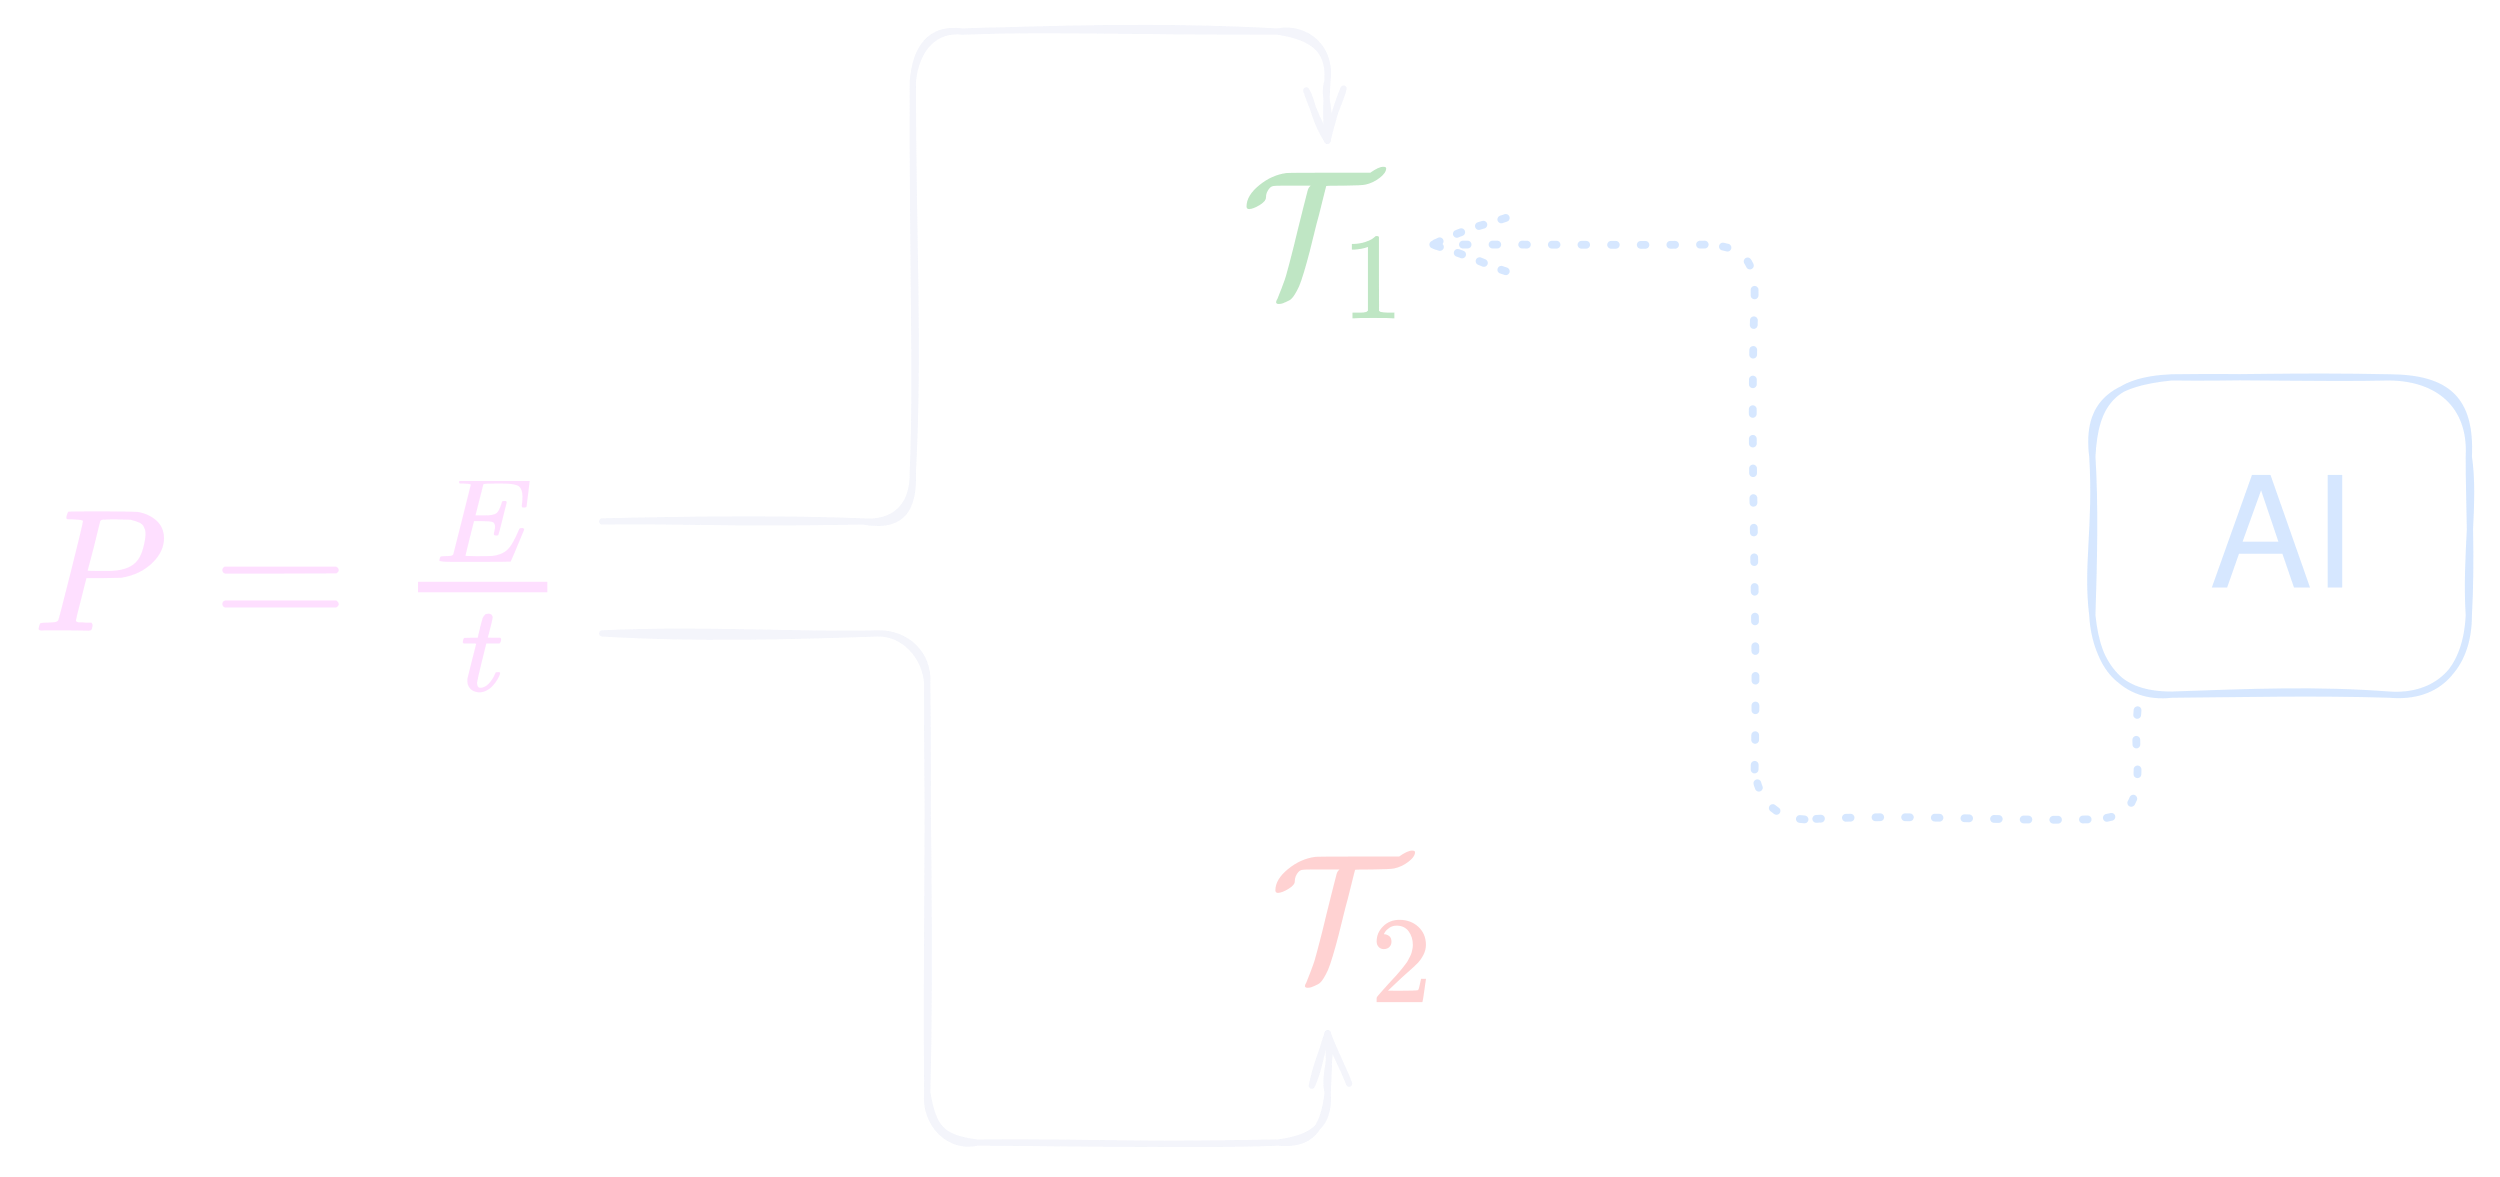
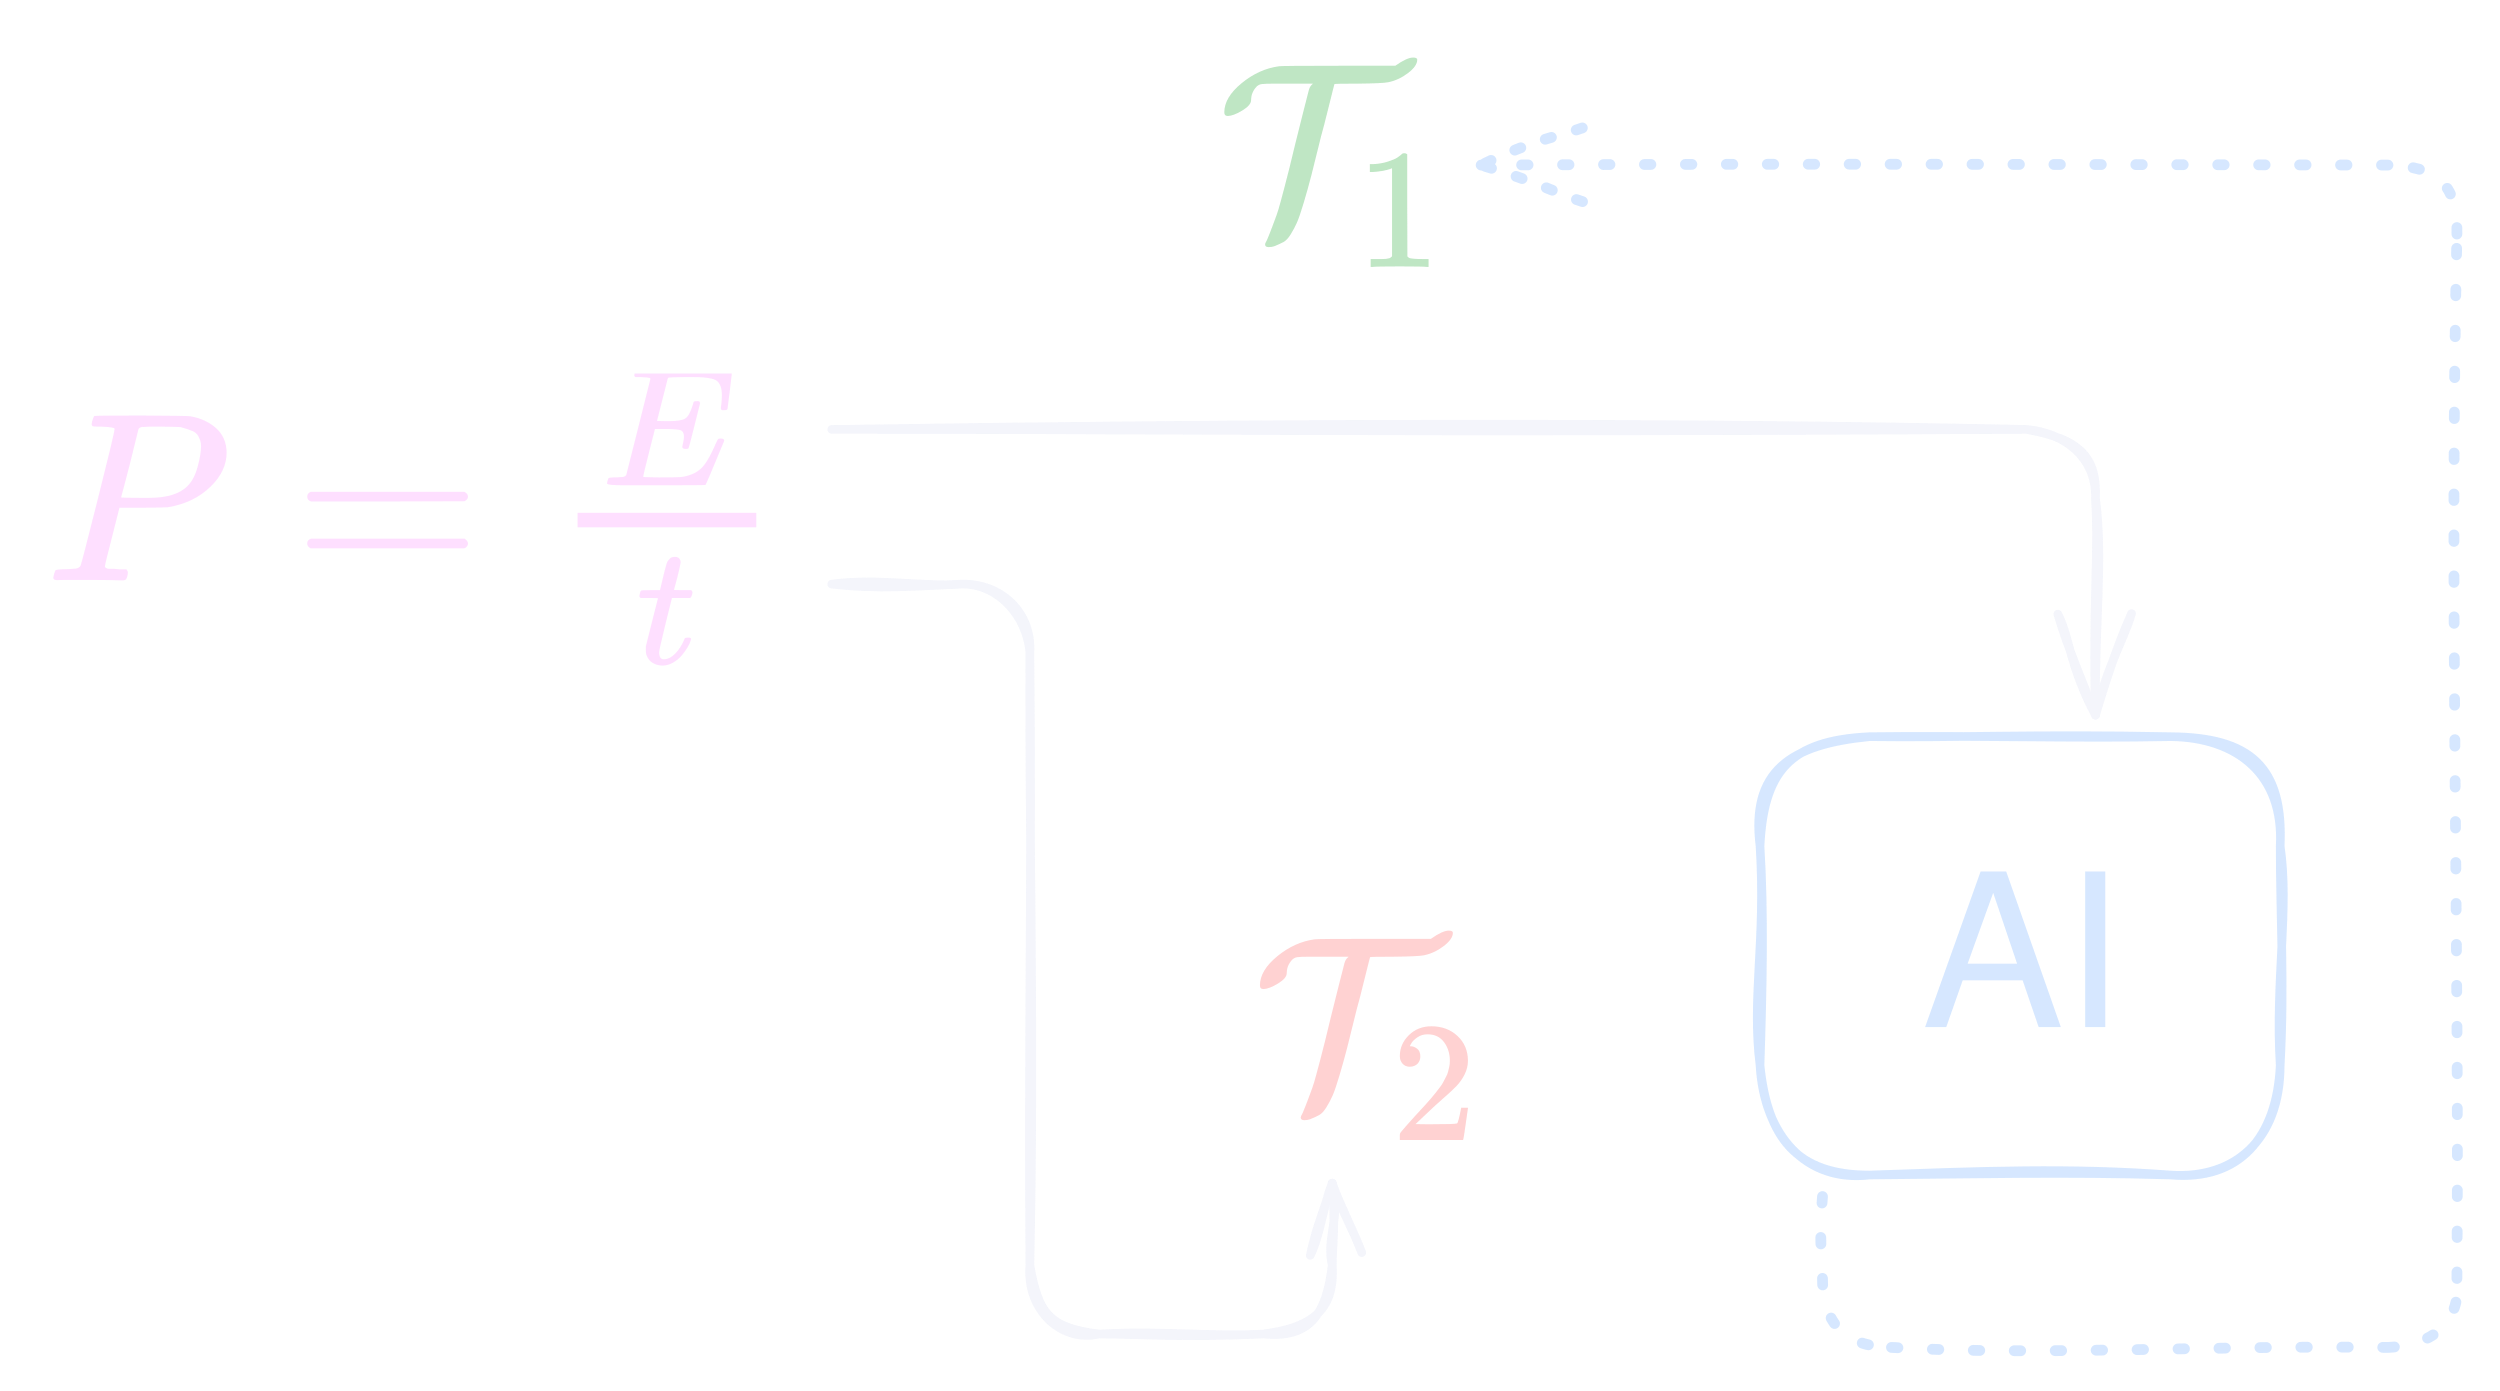
- <svg xmlns="http://www.w3.org/2000/svg" xmlns:xlink="http://www.w3.org/1999/xlink" version="1.1" viewBox="0 0 801.379 377.045" width="801.379" height="377.045" filter="invert(93%) hue-rotate(180deg)">
+ <svg xmlns="http://www.w3.org/2000/svg" xmlns:xlink="http://www.w3.org/1999/xlink" version="1.1" viewBox="0 0 580.014 322.608" width="580.014" height="322.608" filter="invert(93%) hue-rotate(180deg)">
  <defs>
    <style class="style-fonts">
      
    </style>
  </defs>
-   <g transform="translate(10 154.178) rotate(0 89.0194 35.65197)">
+   <g transform="translate(10 86.6609) rotate(0 88.98333 35.64167)">
    <svg version="1.1" viewBox="0 0 177.967 71.283" width="177.967" height="71.283">
      <g font-family="Helvetica, Segoe UI Emoji" font-size="49.521px" color="#9c36b5">
        <svg style="vertical-align: -0.798ex;" width="6.934ex" height="2.777ex" role="img" focusable="false" viewBox="-8.554 -8.554 213.557 85.54" x="0.5" y="-1">
          <defs>
-             <path id="MJX-114-TEX-I-1D443" d="M287 628Q287 635 230 637Q206 637 199 638T192 648Q192 649 194 659Q200 679 203 681T397 683Q587 682 600 680Q664 669 707 631T751 530Q751 453 685 389Q616 321 507 303Q500 302 402 301H307L277 182Q247 66 247 59Q247 55 248 54T255 50T272 48T305 46H336Q342 37 342 35Q342 19 335 5Q330 0 319 0Q316 0 282 1T182 2Q120 2 87 2T51 1Q33 1 33 11Q33 13 36 25Q40 41 44 43T67 46Q94 46 127 49Q141 52 146 61Q149 65 218 339T287 628ZM645 554Q645 567 643 575T634 597T609 619T560 635Q553 636 480 637Q463 637 445 637T416 636T404 636Q391 635 386 627Q384 621 367 550T332 412T314 344Q314 342 395 342H407H430Q542 342 590 392Q617 419 631 471T645 554Z" />
-             <path id="MJX-114-TEX-N-3D" d="M56 347Q56 360 70 367H707Q722 359 722 347Q722 336 708 328L390 327H72Q56 332 56 347ZM56 153Q56 168 72 173H708Q722 163 722 153Q722 140 707 133H70Q56 140 56 153Z" />
-             <path id="MJX-114-TEX-I-1D438" d="M492 213Q472 213 472 226Q472 230 477 250T482 285Q482 316 461 323T364 330H312Q311 328 277 192T243 52Q243 48 254 48T334 46Q428 46 458 48T518 61Q567 77 599 117T670 248Q680 270 683 272Q690 274 698 274Q718 274 718 261Q613 7 608 2Q605 0 322 0H133Q31 0 31 11Q31 13 34 25Q38 41 42 43T65 46Q92 46 125 49Q139 52 144 61Q146 66 215 342T285 622Q285 629 281 629Q273 632 228 634H197Q191 640 191 642T193 659Q197 676 203 680H757Q764 676 764 669Q764 664 751 557T737 447Q735 440 717 440H705Q698 445 698 453L701 476Q704 500 704 528Q704 558 697 578T678 609T643 625T596 632T532 634H485Q397 633 392 631Q388 629 386 622Q385 619 355 499T324 377Q347 376 372 376H398Q464 376 489 391T534 472Q538 488 540 490T557 493Q562 493 565 493T570 492T572 491T574 487T577 483L544 351Q511 218 508 216Q505 213 492 213Z" />
-             <path id="MJX-114-TEX-I-1D461" d="M26 385Q19 392 19 395Q19 399 22 411T27 425Q29 430 36 430T87 431H140L159 511Q162 522 166 540T173 566T179 586T187 603T197 615T211 624T229 626Q247 625 254 615T261 596Q261 589 252 549T232 470L222 433Q222 431 272 431H323Q330 424 330 420Q330 398 317 385H210L174 240Q135 80 135 68Q135 26 162 26Q197 26 230 60T283 144Q285 150 288 151T303 153H307Q322 153 322 145Q322 142 319 133Q314 117 301 95T267 48T216 6T155 -11Q125 -11 98 4T59 56Q57 64 57 83V101L92 241Q127 382 128 383Q128 385 77 385H26Z" />
+             <path id="MJX-110-TEX-I-1D443" d="M287 628Q287 635 230 637Q206 637 199 638T192 648Q192 649 194 659Q200 679 203 681T397 683Q587 682 600 680Q664 669 707 631T751 530Q751 453 685 389Q616 321 507 303Q500 302 402 301H307L277 182Q247 66 247 59Q247 55 248 54T255 50T272 48T305 46H336Q342 37 342 35Q342 19 335 5Q330 0 319 0Q316 0 282 1T182 2Q120 2 87 2T51 1Q33 1 33 11Q33 13 36 25Q40 41 44 43T67 46Q94 46 127 49Q141 52 146 61Q149 65 218 339T287 628ZM645 554Q645 567 643 575T634 597T609 619T560 635Q553 636 480 637Q463 637 445 637T416 636T404 636Q391 635 386 627Q384 621 367 550T332 412T314 344Q314 342 395 342H407H430Q542 342 590 392Q617 419 631 471T645 554Z" />
+             <path id="MJX-110-TEX-N-3D" d="M56 347Q56 360 70 367H707Q722 359 722 347Q722 336 708 328L390 327H72Q56 332 56 347ZM56 153Q56 168 72 173H708Q722 163 722 153Q722 140 707 133H70Q56 140 56 153Z" />
+             <path id="MJX-110-TEX-I-1D438" d="M492 213Q472 213 472 226Q472 230 477 250T482 285Q482 316 461 323T364 330H312Q311 328 277 192T243 52Q243 48 254 48T334 46Q428 46 458 48T518 61Q567 77 599 117T670 248Q680 270 683 272Q690 274 698 274Q718 274 718 261Q613 7 608 2Q605 0 322 0H133Q31 0 31 11Q31 13 34 25Q38 41 42 43T65 46Q92 46 125 49Q139 52 144 61Q146 66 215 342T285 622Q285 629 281 629Q273 632 228 634H197Q191 640 191 642T193 659Q197 676 203 680H757Q764 676 764 669Q764 664 751 557T737 447Q735 440 717 440H705Q698 445 698 453L701 476Q704 500 704 528Q704 558 697 578T678 609T643 625T596 632T532 634H485Q397 633 392 631Q388 629 386 622Q385 619 355 499T324 377Q347 376 372 376H398Q464 376 489 391T534 472Q538 488 540 490T557 493Q562 493 565 493T570 492T572 491T574 487T577 483L544 351Q511 218 508 216Q505 213 492 213Z" />
+             <path id="MJX-110-TEX-I-1D461" d="M26 385Q19 392 19 395Q19 399 22 411T27 425Q29 430 36 430T87 431H140L159 511Q162 522 166 540T173 566T179 586T187 603T197 615T211 624T229 626Q247 625 254 615T261 596Q261 589 252 549T232 470L222 433Q222 431 272 431H323Q330 424 330 420Q330 398 317 385H210L174 240Q135 80 135 68Q135 26 162 26Q197 26 230 60T283 144Q285 150 288 151T303 153H307Q322 153 322 145Q322 142 319 133Q314 117 301 95T267 48T216 6T155 -11Q125 -11 98 4T59 56Q57 64 57 83V101L92 241Q127 382 128 383Q128 385 77 385H26Z" />
          </defs>
          <g stroke="currentColor" fill="currentColor" stroke-width="0" transform="translate(-8.554 52.403) scale(0.06968069) scale(1,-1)">
            <g data-mml-node="math">
              <g data-mml-node="mi">
-                 <use data-c="1D443" xlink:href="#MJX-114-TEX-I-1D443" />
+                 <use data-c="1D443" xlink:href="#MJX-110-TEX-I-1D443" />
              </g>
              <g data-mml-node="mo" transform="translate(1028.8,0)">
-                 <use data-c="3D" xlink:href="#MJX-114-TEX-N-3D" />
+                 <use data-c="3D" xlink:href="#MJX-110-TEX-N-3D" />
              </g>
              <g data-mml-node="mfrac" transform="translate(2084.6,0)">
                <g data-mml-node="mi" transform="translate(220,394) scale(0.707)">
-                   <use data-c="1D438" xlink:href="#MJX-114-TEX-I-1D438" />
+                   <use data-c="1D438" xlink:href="#MJX-110-TEX-I-1D438" />
                </g>
                <g data-mml-node="mi" transform="translate(362.5,-345) scale(0.707)">
-                   <use data-c="1D461" xlink:href="#MJX-114-TEX-I-1D461" />
+                   <use data-c="1D461" xlink:href="#MJX-110-TEX-I-1D461" />
                </g>
                <rect width="740.2" height="60" x="120" y="220" />
              </g>
            </g>
          </g>
        </svg>
      </g>
    </svg>
  </g>
  <g stroke-linecap="round">
-     <g transform="translate(193.0388 167.1519) rotate(0 116.2316 -78.52109)">
-       <path d="M0 0 C20.87 -0.4, 38.86 0.78, 83.57 0 M0 0 C29.45 -0.7, 59.98 -0.95, 83.57 0 M83.57 0 C92.64 0.79, 99.88 -3.93, 99.57 -16 M83.57 0 C96.3 2.24, 100.02 -3.94, 99.57 -16 M99.57 -16 C101.68 -55.17, 99.54 -92.57, 99.57 -141.04 M99.57 -16 C100.85 -46.53, 99.39 -79.72, 99.57 -141.04 M99.57 -141.04 C100.73 -151.98, 106.87 -158.02, 115.57 -157.04 M99.57 -141.04 C100.41 -151.41, 104.77 -158.49, 115.57 -157.04 M115.57 -157.04 C143.63 -157.78, 176.44 -159.19, 216.46 -157.04 M115.57 -157.04 C141.21 -158.1, 166.63 -156.96, 216.46 -157.04 M216.46 -157.04 C228.85 -155.13, 233.2 -150.46, 232.46 -141.04 M216.46 -157.04 C225.57 -158.81, 233.96 -151.92, 232.46 -141.04 M232.46 -141.04 C230.83 -135.47, 234.04 -133.4, 232.46 -122.04 M232.46 -141.04 C232.13 -135.29, 231.85 -130.52, 232.46 -122.04" stroke="#1f2a54" stroke-width="2" fill="none" />
+     <g transform="translate(192.9667 99.63101) rotate(0 146.5936 33.1404)">
+       <path d="M0 0 C67.47 -0.07, 132.71 0.84, 277.19 0 M0 0 C99.12 -1.54, 199.08 -1.73, 277.19 0 M277.19 0 C286.26 0.79, 293.5 6.74, 293.19 16 M277.19 0 C289.92 2.24, 293.64 6.72, 293.19 16 M293.19 16 C295.09 29.8, 292.96 45.36, 293.19 66.28 M293.19 16 C293.98 29.54, 292.51 40.42, 293.19 66.28" stroke="#1f2a54" stroke-width="2" fill="none" />
    </g>
-     <g transform="translate(193.0388 167.1519) rotate(0 116.2316 -78.52109)">
-       <path d="M225.68 -138.17 C227.87 -134.73, 227.59 -129.81, 232.46 -122.04 M225.68 -138.17 C227.5 -132.55, 230.39 -126.97, 232.46 -122.04" stroke="#1f2a54" stroke-width="2" fill="none" />
+     <g transform="translate(192.9667 99.63101) rotate(0 146.5936 33.1404)">
+       <path d="M284.46 42.85 C287.19 47.99, 287.1 54.82, 293.19 66.28 M284.46 42.85 C286.86 51.07, 290.51 59.23, 293.19 66.28" stroke="#1f2a54" stroke-width="2" fill="none" />
    </g>
-     <g transform="translate(193.0388 167.1519) rotate(0 116.2316 -78.52109)">
-       <path d="M237.63 -138.76 C236.94 -135.2, 233.77 -130.13, 232.46 -122.04 M237.63 -138.76 C235.16 -132.85, 233.76 -127.06, 232.46 -122.04" stroke="#1f2a54" stroke-width="2" fill="none" />
+     <g transform="translate(192.9667 99.63101) rotate(0 146.5936 33.1404)">
+       <path d="M301.56 42.72 C300.16 47.86, 295.94 54.73, 293.19 66.28 M301.56 42.72 C297.82 51.1, 295.33 59.31, 293.19 66.28" stroke="#1f2a54" stroke-width="2" fill="none" />
    </g>
  </g>
  <mask />
-   <g transform="translate(397.175 50.10968) rotate(0 28.5039 28.47442)">
+   <g transform="translate(281.6401 10) rotate(0 28.5 28.47442)">
    <svg version="1.1" viewBox="0 0 57 56.949" width="57" height="56.949">
      <g font-family="Helvetica, Segoe UI Emoji" font-size="49.521px" color="#2f9e44">
        <svg style="vertical-align: -0.339ex;" width="2.221ex" height="1.962ex" role="img" focusable="false" viewBox="-6.834 -6.834 77.372 68.339" x="0.5" y="3.35">
          <defs>
            <path id="MJX-111-TEX-C-54" d="M49 475Q34 475 34 490Q34 552 106 611T261 681Q272 683 507 683H742Q790 717 816 717Q833 717 833 708Q833 682 795 653T714 615Q691 610 588 609Q490 609 490 607L483 580Q476 554 462 496T435 392Q410 289 395 231T363 116T335 34T309 -15T279 -47T242 -64Q231 -68 218 -68Q203 -68 203 -57Q203 -52 211 -38Q224 -7 234 20T251 66T268 123T283 179T304 261T328 360Q342 415 360 488Q380 567 384 582T397 605Q400 607 401 609H302H244Q200 609 188 607T167 596Q145 572 145 541Q145 520 109 498T49 475Z" />
            <path id="MJX-111-TEX-N-31" d="M213 578L200 573Q186 568 160 563T102 556H83V602H102Q149 604 189 617T245 641T273 663Q275 666 285 666Q294 666 302 660V361L303 61Q310 54 315 52T339 48T401 46H427V0H416Q395 3 257 3Q121 3 100 0H88V46H114Q136 46 152 46T177 47T193 50T201 52T207 57T213 61V578Z" />
          </defs>
          <g stroke="currentColor" fill="currentColor" stroke-width="0" transform="translate(-6.834 49.681) scale(0.07882191) scale(1,-1)">
            <g data-mml-node="math">
              <g data-mml-node="msub">
                <g data-mml-node="TeXAtom" data-mjx-texclass="ORD">
                  <g data-mml-node="mi">
                    <use data-c="54" xlink:href="#MJX-111-TEX-C-54" />
                  </g>
                </g>
                <g data-mml-node="mn" transform="translate(578,-150) scale(0.707)">
                  <use data-c="31" xlink:href="#MJX-111-TEX-N-31" />
                </g>
              </g>
            </g>
          </g>
        </svg>
      </g>
    </svg>
  </g>
-   <g transform="translate(406.4205 269.3072) rotate(0 28.5039 28.47442)">
+   <g transform="translate(289.9067 212.5573) rotate(0 28.5 28.47442)">
    <svg version="1.1" viewBox="0 0 57 56.949" width="57" height="56.949">
      <g font-family="Helvetica, Segoe UI Emoji" font-size="49.521px" color="#e03131">
        <svg style="vertical-align: -0.339ex;" width="2.221ex" height="1.962ex" role="img" focusable="false" viewBox="-6.834 -6.834 77.372 68.339" x="0.5" y="3.35">
          <defs>
            <path id="MJX-112-TEX-C-54" d="M49 475Q34 475 34 490Q34 552 106 611T261 681Q272 683 507 683H742Q790 717 816 717Q833 717 833 708Q833 682 795 653T714 615Q691 610 588 609Q490 609 490 607L483 580Q476 554 462 496T435 392Q410 289 395 231T363 116T335 34T309 -15T279 -47T242 -64Q231 -68 218 -68Q203 -68 203 -57Q203 -52 211 -38Q224 -7 234 20T251 66T268 123T283 179T304 261T328 360Q342 415 360 488Q380 567 384 582T397 605Q400 607 401 609H302H244Q200 609 188 607T167 596Q145 572 145 541Q145 520 109 498T49 475Z" />
            <path id="MJX-112-TEX-N-32" d="M109 429Q82 429 66 447T50 491Q50 562 103 614T235 666Q326 666 387 610T449 465Q449 422 429 383T381 315T301 241Q265 210 201 149L142 93L218 92Q375 92 385 97Q392 99 409 186V189H449V186Q448 183 436 95T421 3V0H50V19V31Q50 38 56 46T86 81Q115 113 136 137Q145 147 170 174T204 211T233 244T261 278T284 308T305 340T320 369T333 401T340 431T343 464Q343 527 309 573T212 619Q179 619 154 602T119 569T109 550Q109 549 114 549Q132 549 151 535T170 489Q170 464 154 447T109 429Z" />
          </defs>
          <g stroke="currentColor" fill="currentColor" stroke-width="0" transform="translate(-6.834 49.681) scale(0.07882191) scale(1,-1)">
            <g data-mml-node="math">
              <g data-mml-node="msub">
                <g data-mml-node="TeXAtom" data-mjx-texclass="ORD">
                  <g data-mml-node="mi">
                    <use data-c="54" xlink:href="#MJX-112-TEX-C-54" />
                  </g>
                </g>
                <g data-mml-node="mn" transform="translate(578,-150) scale(0.707)">
                  <use data-c="32" xlink:href="#MJX-112-TEX-N-32" />
                </g>
              </g>
            </g>
          </g>
        </svg>
      </g>
    </svg>
  </g>
  <g stroke-linecap="round">
-     <g transform="translate(193.0388 203.0467) rotate(0 116.2822 81.60466)">
-       <path d="M0 0 C32.09 -1.5, 64.95 0.66, 88.19 0 M0 0 C30.46 1.77, 58.68 0.97, 88.19 0 M88.19 0 C97.39 -0.28, 104.79 6.46, 104.19 16 M88.19 0 C96.71 -0.27, 103.59 7.38, 104.19 16 M104.19 16 C103.98 55.92, 105.38 97.45, 104.19 147.21 M104.19 16 C104.75 58.79, 103.79 101.7, 104.19 147.21 M104.19 147.21 C106.17 158.71, 108.88 161.74, 120.19 163.21 M104.19 147.21 C103.29 157.46, 111.33 165.22, 120.19 163.21 M120.19 163.21 C155.04 162.88, 186.4 164.37, 216.56 163.21 M120.19 163.21 C144.92 163.24, 168.89 164.08, 216.56 163.21 M216.56 163.21 C226.82 161.82, 233.36 158.47, 232.56 147.21 M216.56 163.21 C227.03 164.23, 231.16 159.16, 232.56 147.21 M232.56 147.21 C231.05 140.86, 234.6 136.4, 232.56 128.21 M232.56 147.21 C232.7 141.37, 233.35 137.29, 232.56 128.21" stroke="#1f2a54" stroke-width="2" fill="none" />
+     <g transform="translate(192.9646 135.5155) rotate(0 58.06111 86.99532)">
+       <path d="M0 0 C10.58 -1.43, 21.93 0.73, 29.97 0 M0 0 C10.89 1.26, 19.55 0.46, 29.97 0 M29.97 0 C39.17 -0.28, 46.57 6.46, 45.97 16 M29.97 0 C38.49 -0.27, 45.37 7.38, 45.97 16 M45.97 16 C45.73 59.25, 47.13 104.11, 45.97 157.99 M45.97 16 C46.51 62.32, 45.55 108.76, 45.97 157.99 M45.97 157.99 C47.95 169.49, 50.66 172.52, 61.97 173.99 M45.97 157.99 C45.07 168.24, 53.12 176, 61.97 173.99 M61.97 173.99 C76.62 173.16, 87.79 174.64, 100.12 173.99 M61.97 173.99 C71.69 174.01, 80.64 174.85, 100.12 173.99 M100.12 173.99 C110.38 172.6, 116.91 169.25, 116.12 157.99 M100.12 173.99 C110.59 175.01, 114.72 169.94, 116.12 157.99 M116.12 157.99 C114.61 151.64, 118.16 147.18, 116.12 138.99 M116.12 157.99 C116.25 152.15, 116.91 148.07, 116.12 138.99" stroke="#1f2a54" stroke-width="2" fill="none" />
    </g>
-     <g transform="translate(193.0388 203.0467) rotate(0 116.2822 81.60466)">
-       <path d="M239.42 144.31 C236.56 137.16, 234.28 133.09, 232.56 128.21 M239.42 144.31 C237.78 139.71, 234.24 133.6, 232.56 128.21" stroke="#1f2a54" stroke-width="2" fill="none" />
+     <g transform="translate(192.9646 135.5155) rotate(0 58.06111 86.99532)">
+       <path d="M122.97 155.09 C120.12 147.94, 117.83 143.87, 116.12 138.99 M122.97 155.09 C121.34 150.5, 117.8 144.39, 116.12 138.99" stroke="#1f2a54" stroke-width="2" fill="none" />
    </g>
-     <g transform="translate(193.0388 203.0467) rotate(0 116.2822 81.60466)">
-       <path d="M227.46 144.95 C229.03 137.54, 231.16 133.24, 232.56 128.21 M227.46 144.95 C229.84 140.24, 230.32 133.92, 232.56 128.21" stroke="#1f2a54" stroke-width="2" fill="none" />
+     <g transform="translate(192.9646 135.5155) rotate(0 58.06111 86.99532)">
+       <path d="M111.02 155.73 C112.59 148.32, 114.72 144.02, 116.12 138.99 M111.02 155.73 C113.4 151.02, 113.87 144.7, 116.12 138.99" stroke="#1f2a54" stroke-width="2" fill="none" />
    </g>
  </g>
  <mask />
-   <g stroke-linecap="round" transform="translate(670.7011 120.9685) rotate(0 60.33878 50.84829)">
+   <g stroke-linecap="round" transform="translate(408.3368 170.9118) rotate(0 60.33878 50.84829)">
    <path d="M25.42 0 C49.65 -0.32, 73.03 0.46, 95.25 0 M25.42 0 C45.29 0.28, 63.95 -0.64, 95.25 0 M95.25 0 C113.94 0.12, 121.52 7.16, 120.68 25.42 M95.25 0 C110.67 0.16, 121.6 8.77, 120.68 25.42 M120.68 25.42 C122.82 39.7, 119.48 56.91, 120.68 76.27 M120.68 25.42 C120.65 41, 121.73 57.6, 120.68 76.27 M120.68 76.27 C119.89 93.04, 111.23 103.11, 95.25 101.7 M120.68 76.27 C120.68 93.53, 110.07 102.71, 95.25 101.7 M95.25 101.7 C71.71 99.94, 51.56 100.79, 25.42 101.7 M95.25 101.7 C71.01 100.96, 48.48 101.52, 25.42 101.7 M25.42 101.7 C8.34 101.74, 1.72 92.94, 0 76.27 M25.42 101.7 C10.49 103.45, 0.89 92.33, 0 76.27 M0 76.27 C-2 60.52, 1.37 47.71, 0 25.42 M0 76.27 C0.57 59.01, 0.96 40.55, 0 25.42 M0 25.42 C0.86 8.26, 6.69 0.85, 25.42 0 M0 25.42 C-2.18 7.99, 6.89 1.8, 25.42 0" stroke="#1971c2" stroke-width="2" fill="none" />
  </g>
-   <g transform="translate(707.6566 143.3424) rotate(0 23.38333 28.47442)">
+   <g transform="translate(445.2923 193.2857) rotate(0 23.38333 28.47442)">
    <svg version="1.1" viewBox="0 0 46.767 56.949" width="46.767" height="56.949">
      <g font-family="Helvetica, Segoe UI Emoji" font-size="49.521px" color="#1971c2">
        <text style="white-space: pre;" fill="#1971c2" direction="ltr" text-anchor="start" x="0.5" y="45">AI</text>
      </g>
    </svg>
  </g>
  <g stroke-linecap="round">
-     <g transform="translate(685.193 227.6651) rotate(0 -113.0051 -57.12893)">
-       <path d="M0 0 C-0.24 3.89, -0.79 6.54, 0 19 M0 19 C0.04 31, -3.7 34.93, -16 35 M-16 35 C-45.92 35.65, -71.19 33.12, -106.75 35 M-106.75 35 C-116.63 34.49, -121.71 28.3, -122.75 19 M-122.75 19 C-121.58 -30.86, -124.55 -80.99, -122.75 -133.26 M-122.75 -133.26 C-122.47 -145.42, -127.79 -148.91, -138.75 -149.26 M-138.75 -149.26 C-166 -149.01, -191.27 -149.37, -226.01 -149.26" stroke="#1971c2" stroke-width="2.5" fill="none" stroke-dasharray="1.5 8" />
+     <g transform="translate(422.8287 277.6084) rotate(0 33.99819 -102.1554)">
+       <path d="M0 0 C-0.24 3.89, -0.79 6.54, 0 19 M0 19 C0.04 31, 6.97 34.93, 16 35 M16 35 C50.4 37, 89.46 34.47, 131.19 35 M131.19 35 C142.64 34.49, 148.23 28.3, 147.19 19 M147.19 19 C147.82 -60.84, 145.35 -140.91, 147.19 -223.31 M147.19 -223.31 C147.46 -235.47, 142.14 -238.97, 131.19 -239.31 M131.19 -239.31 C65.68 -239.39, 1.93 -239.71, -79.19 -239.31" stroke="#1971c2" stroke-width="2.5" fill="none" stroke-dasharray="1.5 8" />
    </g>
-     <g transform="translate(685.193 227.6651) rotate(0 -113.0051 -57.12893)">
-       <path d="M-202.52 -157.81 C-207.64 -155.92, -213.02 -155.47, -226.01 -149.26" stroke="#1971c2" stroke-width="2.5" fill="none" stroke-dasharray="1.5 6" />
+     <g transform="translate(422.8287 277.6084) rotate(0 33.99819 -102.1554)">
+       <path d="M-55.72 -247.93 C-60.83 -246.02, -66.21 -245.56, -79.19 -239.31" stroke="#1971c2" stroke-width="2.5" fill="none" stroke-dasharray="1.5 6" />
    </g>
-     <g transform="translate(685.193 227.6651) rotate(0 -113.0051 -57.12893)">
-       <path d="M-202.52 -140.71 C-207.72 -142.32, -213.11 -145.37, -226.01 -149.26" stroke="#1971c2" stroke-width="2.5" fill="none" stroke-dasharray="1.5 6" />
+     <g transform="translate(422.8287 277.6084) rotate(0 33.99819 -102.1554)">
+       <path d="M-55.67 -230.83 C-60.88 -232.42, -66.27 -235.46, -79.19 -239.31" stroke="#1971c2" stroke-width="2.5" fill="none" stroke-dasharray="1.5 6" />
    </g>
  </g>
  <mask />
</svg>
